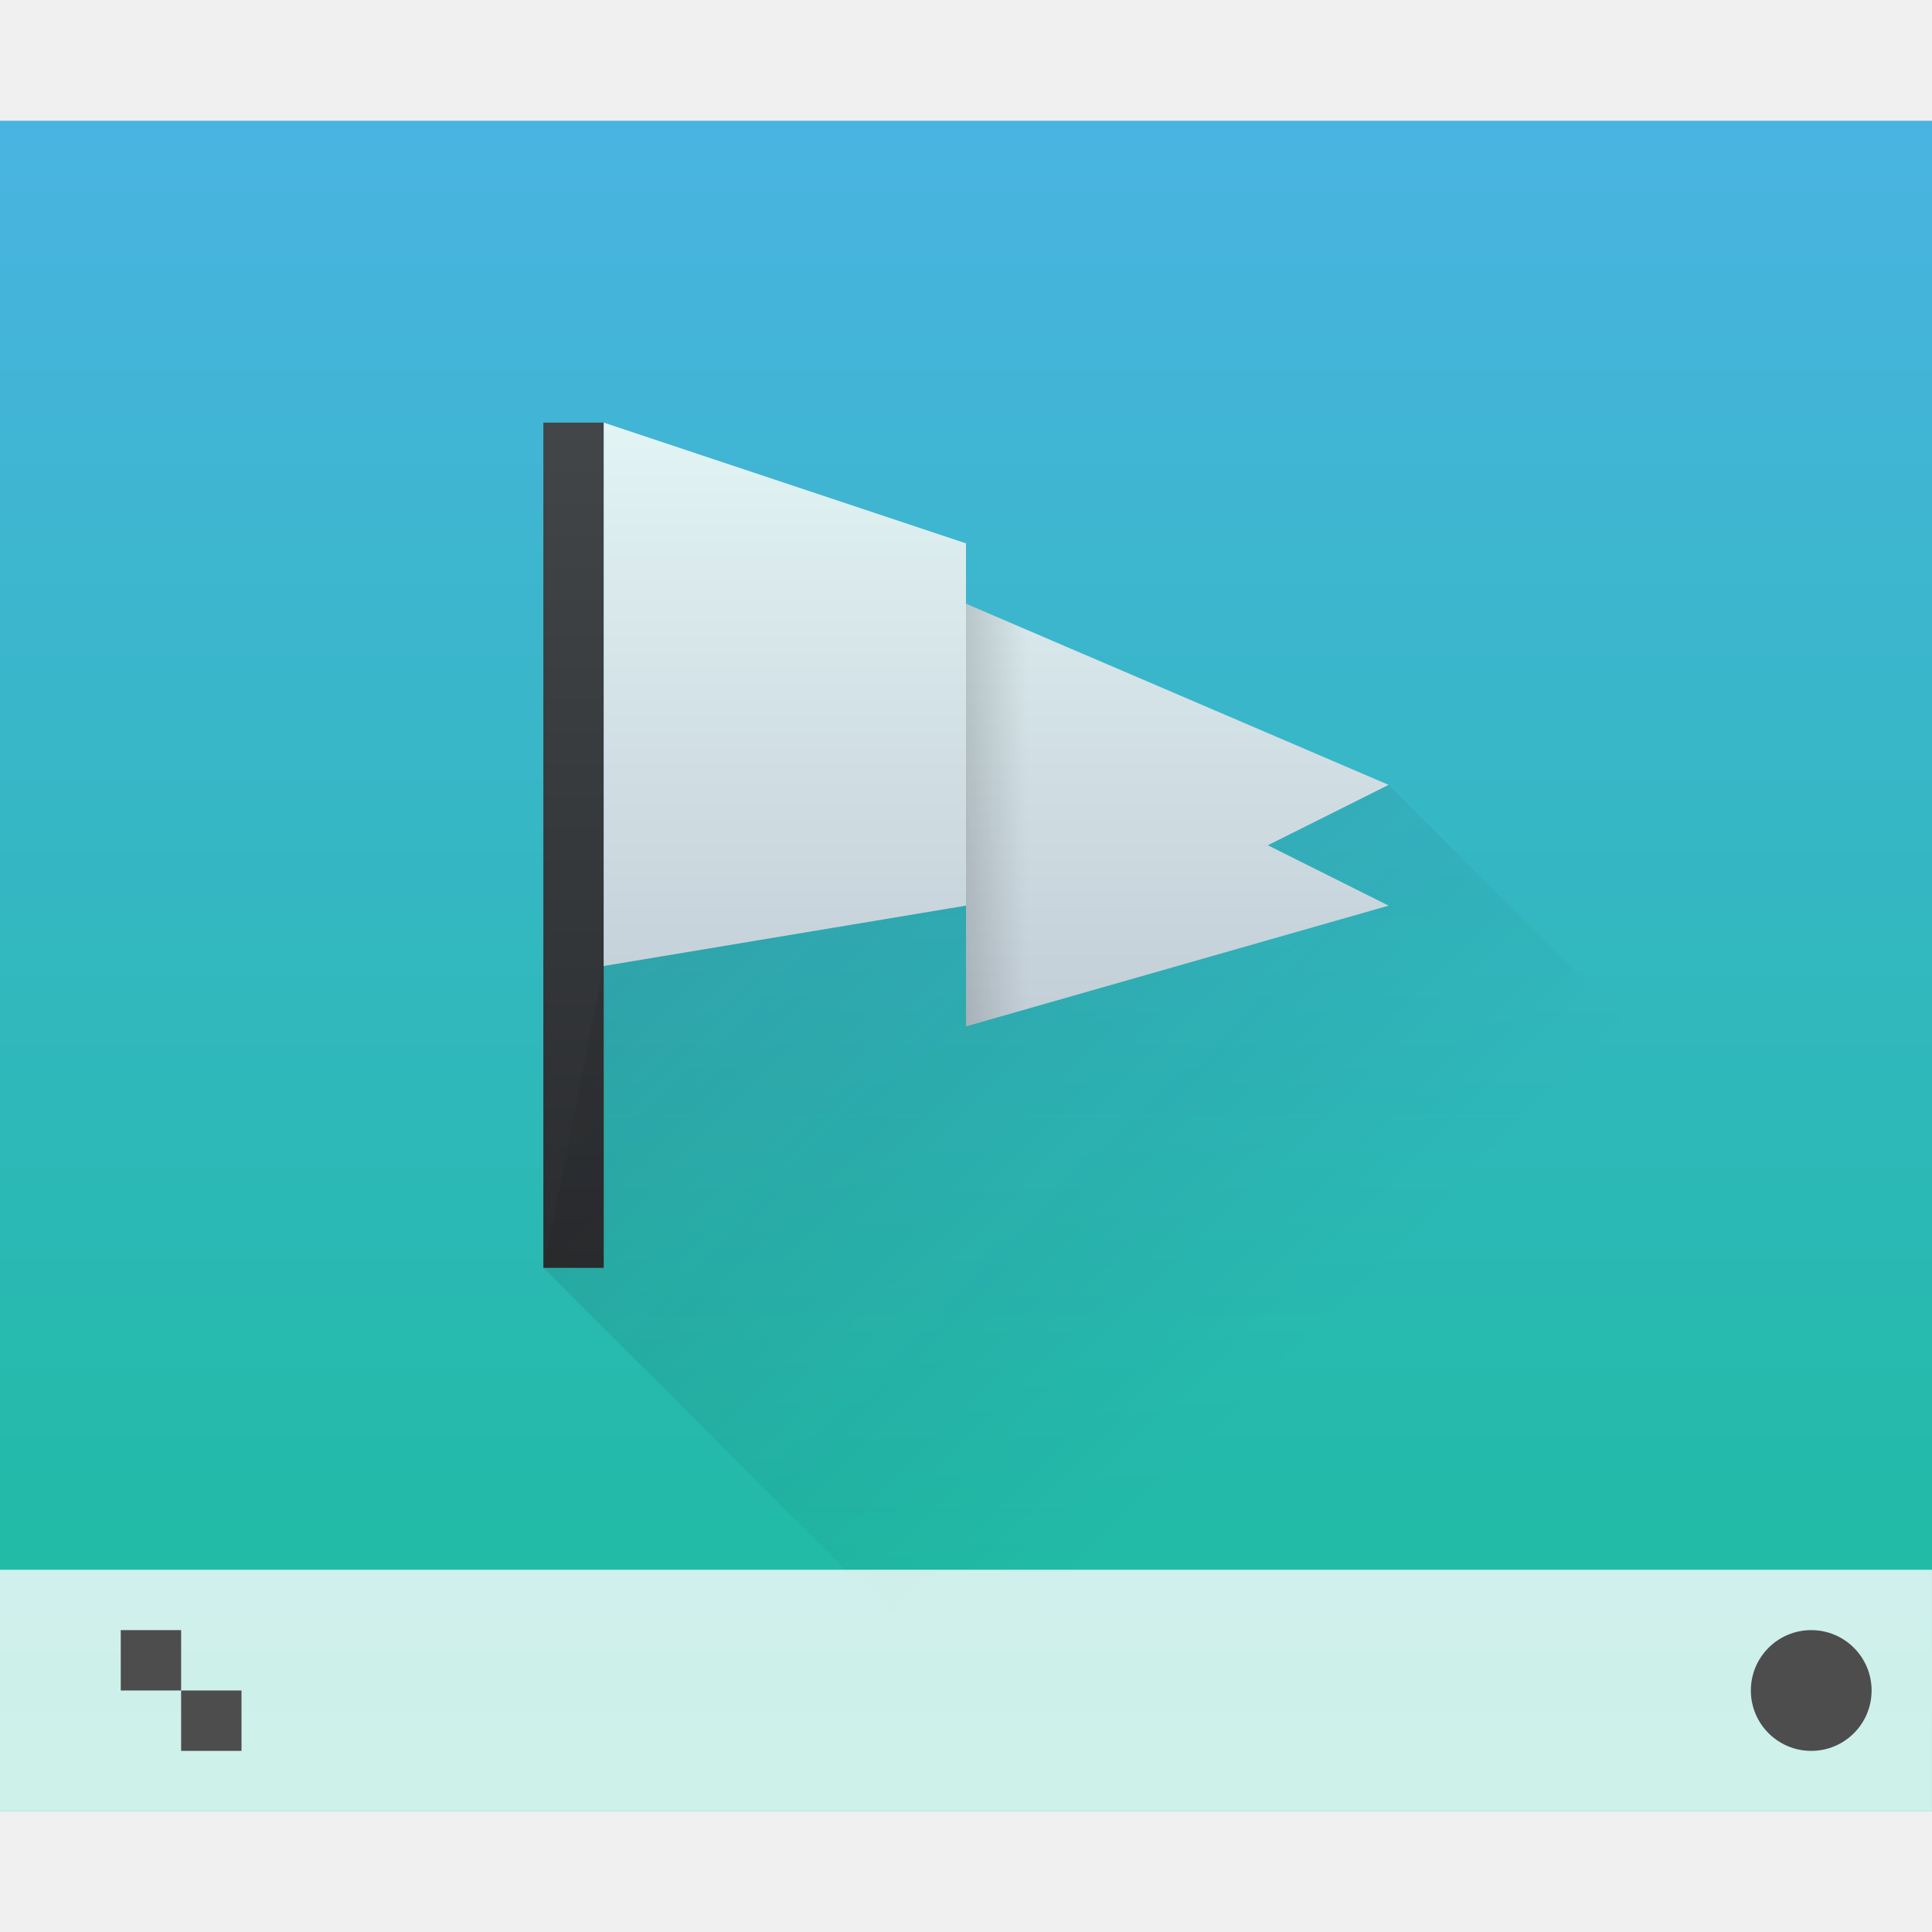
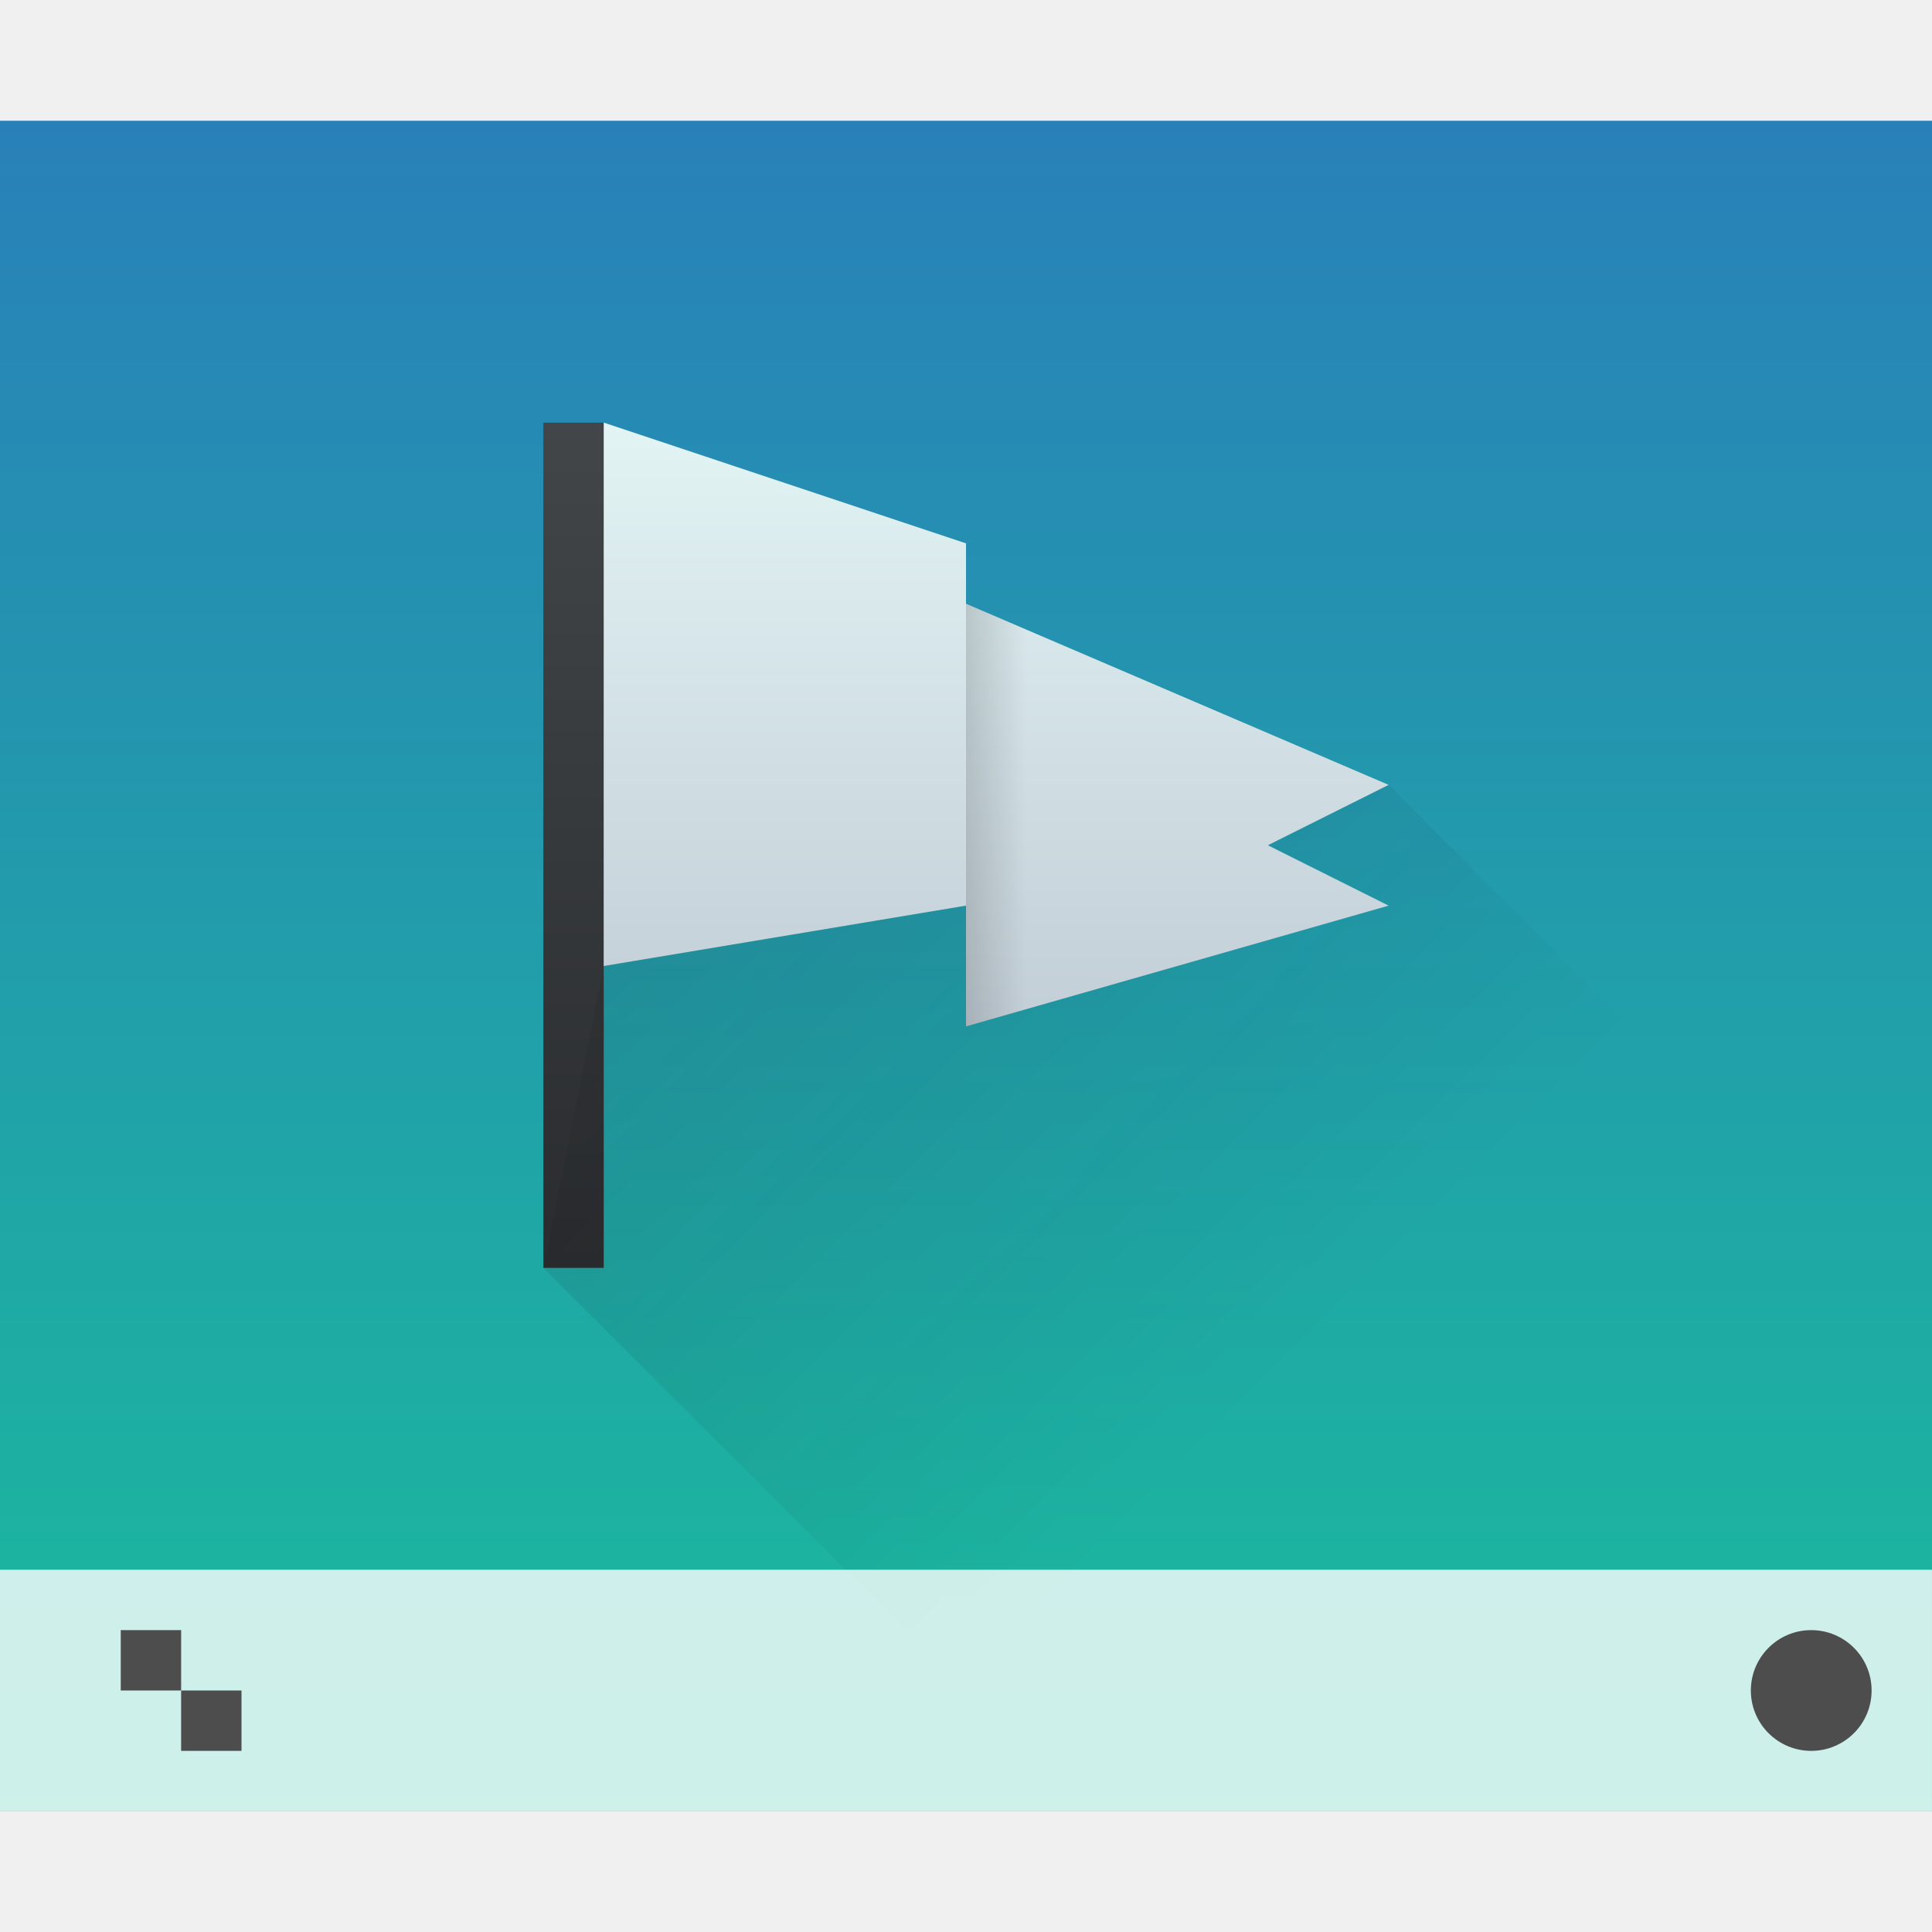
<svg xmlns="http://www.w3.org/2000/svg" xmlns:xlink="http://www.w3.org/1999/xlink" width="32" version="1.1" height="32" id="svg2">
  <defs id="defs5455">
    <linearGradient id="linearGradient4283">
      <stop id="stop4285" />
      <stop offset="1" style="stop-opacity:0" id="stop4287" />
    </linearGradient>
    <linearGradient id="linearGradient4219">
      <stop style="stop-color:#c3ced7" id="stop4221" />
      <stop offset="1" style="stop-color:#e2f4f4" id="stop4223" />
    </linearGradient>
    <linearGradient xlink:href="#linearGradient4219" id="linearGradient4301" y1="17" y2="7" x2="0" gradientUnits="userSpaceOnUse" />
    <linearGradient id="linearGradient4159">
      <stop style="stop-color:#2a2c2f" id="stop4161" />
      <stop offset="1" style="stop-color:#424649" id="stop4163" />
    </linearGradient>
    <linearGradient xlink:href="#linearGradient4159" id="linearGradient4367" y1="536.798" y2="522.798" x2="0" gradientUnits="userSpaceOnUse" />
    <linearGradient xlink:href="#linearGradient4283" id="linearGradient4289" x1="10" x2="17" gradientUnits="userSpaceOnUse" />
    <linearGradient xlink:href="#linearGradient4227" id="linearGradient4293" y1="7" x1="9" y2="21" x2="23" gradientUnits="userSpaceOnUse" />
    <linearGradient id="linearGradient4227">
      <stop style="stop-color:#292c2f" id="stop4229" />
      <stop offset="1" style="stop-opacity:0" id="stop4231" />
    </linearGradient>
-     <linearGradient xlink:href="#linearGradient4697" id="linearGradient4703" y1="497.954" x1="422.071" y2="536.525" x2="422.071" gradientUnits="userSpaceOnUse" gradientTransform="matrix(0.9166663,0,0,0.9166663,-340.5237,-455.8146)" />
+     <linearGradient xlink:href="#linearGradient4697" id="linearGradient4703" y1="503.798" x1="422.071" y2="536.525" x2="422.071" gradientUnits="userSpaceOnUse" gradientTransform="matrix(0.9166663,0,0,0.9166663,-340.5237,-455.8146)" />
    <linearGradient id="linearGradient4697">
-       <stop style="stop-color:#52b2ee;stop-opacity:1" id="stop4699" />
+       <stop style="stop-color:#2980b9;stop-opacity:1" id="stop4699" />
      <stop offset="1" style="stop-color:#1abc9c;stop-opacity:1" id="stop4701" />
    </linearGradient>
  </defs>
  <g id="layer1" transform="matrix(1 0 0 1 -384.5714 -515.798)">
    <g id="g4578" transform="matrix(0.6666664,0,0,0.8555544,128.1906,86.77143)">
      <path style="fill:url(#linearGradient4703)" id="path4589" d="M 12,6 12,36 56,36 56,6 12,6 Z" transform="matrix(1.09091,0,0,1.09091,371.4805,497.2525)" />
    </g>
    <g id="g5043">
      <path style="fill:url(#linearGradient4367)" id="rect4112" d="m 393.571,522.798 0,14 1,0 0,-5 0,-9 z" />
      <path style="fill:url(#linearGradient4301);fill-rule:evenodd" id="path4277" d="m 16,10 0,5 0,2 7,-2 -2,-1 2,-1 -7,-3 z" transform="matrix(1 0 0 1 384.5714 515.798)" />
      <path style="fill:url(#linearGradient4301);fill-rule:evenodd" id="path4290" d="m 10,7 0,9 6,-1 0,-5 0,-1 -6,-2 z" transform="matrix(1 0 0 1 384.5714 515.798)" />
      <path style="fill:url(#linearGradient4289);fill-rule:evenodd" id="path4279" d="m 16,10 0,5 0,2 1,-0.285 0,-6.287 L 16,10 Z" transform="matrix(1 0 0 1 384.5714 515.798)" />
      <path style="fill:url(#linearGradient4293);opacity:0.2;fill-rule:evenodd" id="path4282" d="m 23,13 -2,1 2,1 -7,2 0,-2 -6,1 -1,5 9,9 14,0 0,-6 0,-2 -9,-9 z" transform="matrix(1 0 0 1 384.5714 515.798)" />
    </g>
    <g id="g4783" transform="matrix(1 0 0 1 0 -0.000063)">
      <rect width="32" x="384.571" y="541.798" height="4" style="fill:#ffffff;fill-opacity:0.784" id="rect4267" />
      <circle cx="414.571" cy="543.798" style="fill:#4d4d4d" r="1" id="path4166" />
      <path style="fill:#4d4d4d" id="rect4183" d="m 2,27 0,1 1,0 0,-1 -1,0 z m 1,1 0,1 1,0 0,-1 -1,0 z" transform="matrix(1 0 0 1 384.5714 515.798)" />
    </g>
  </g>
</svg>
